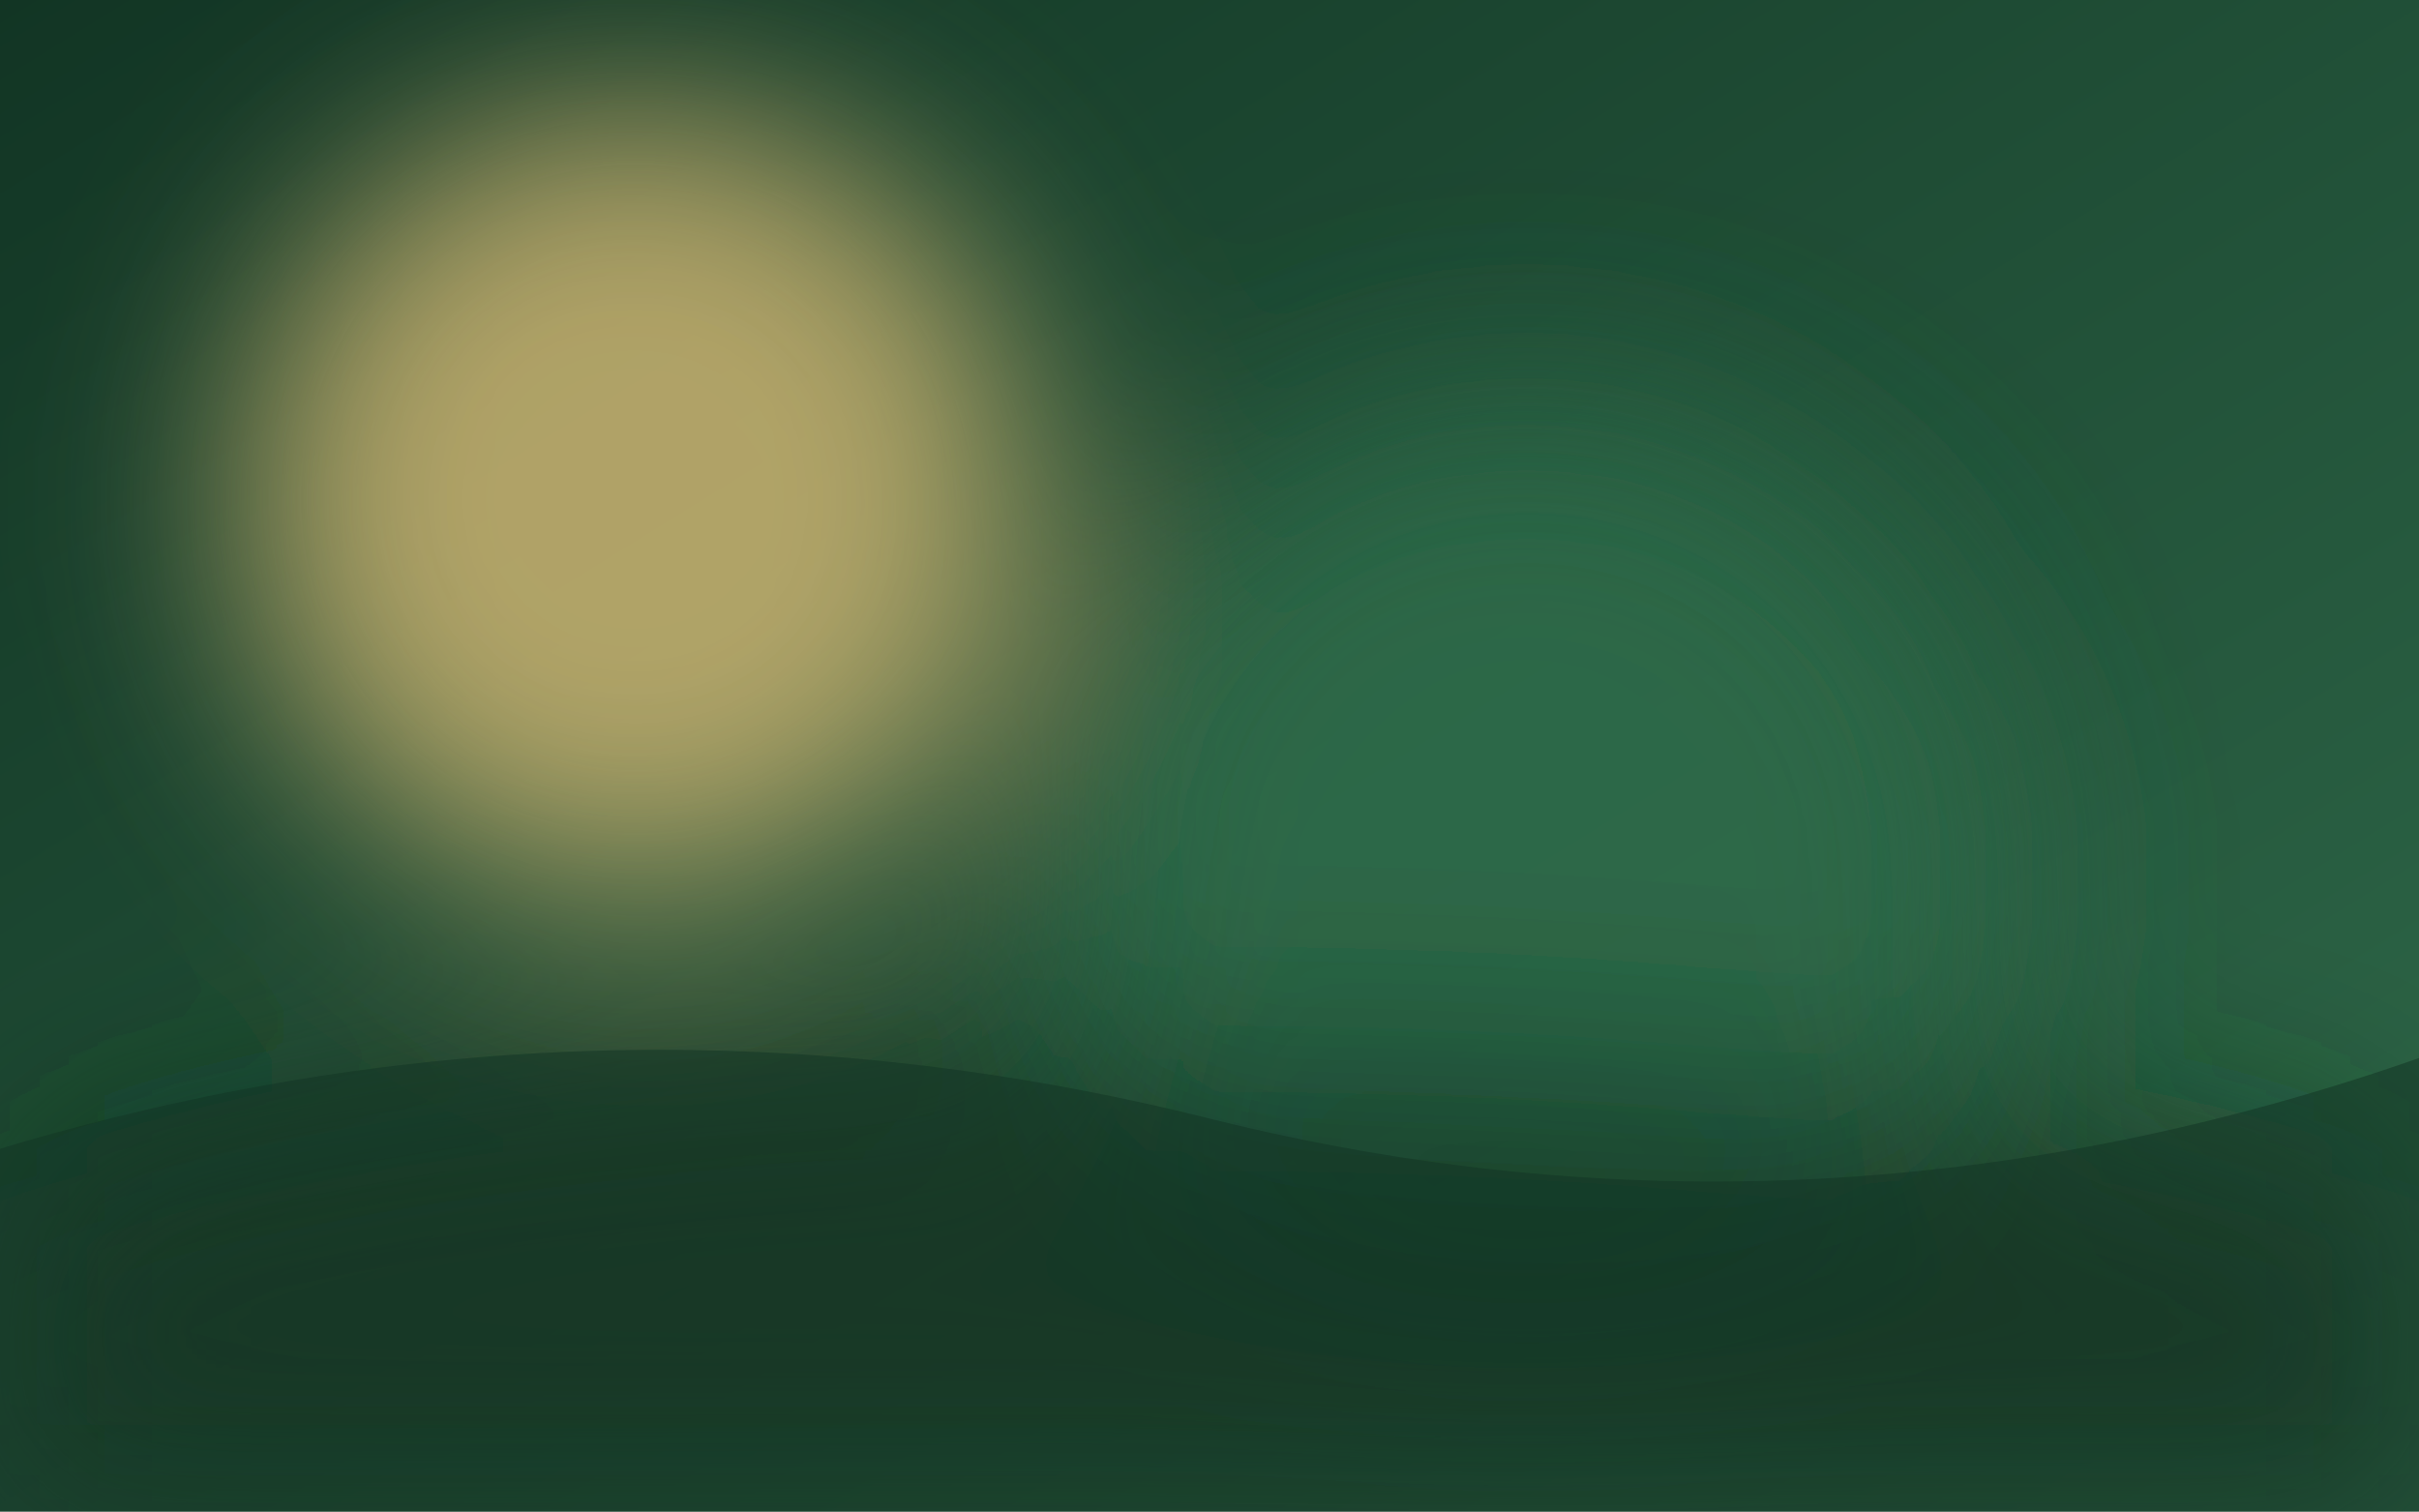
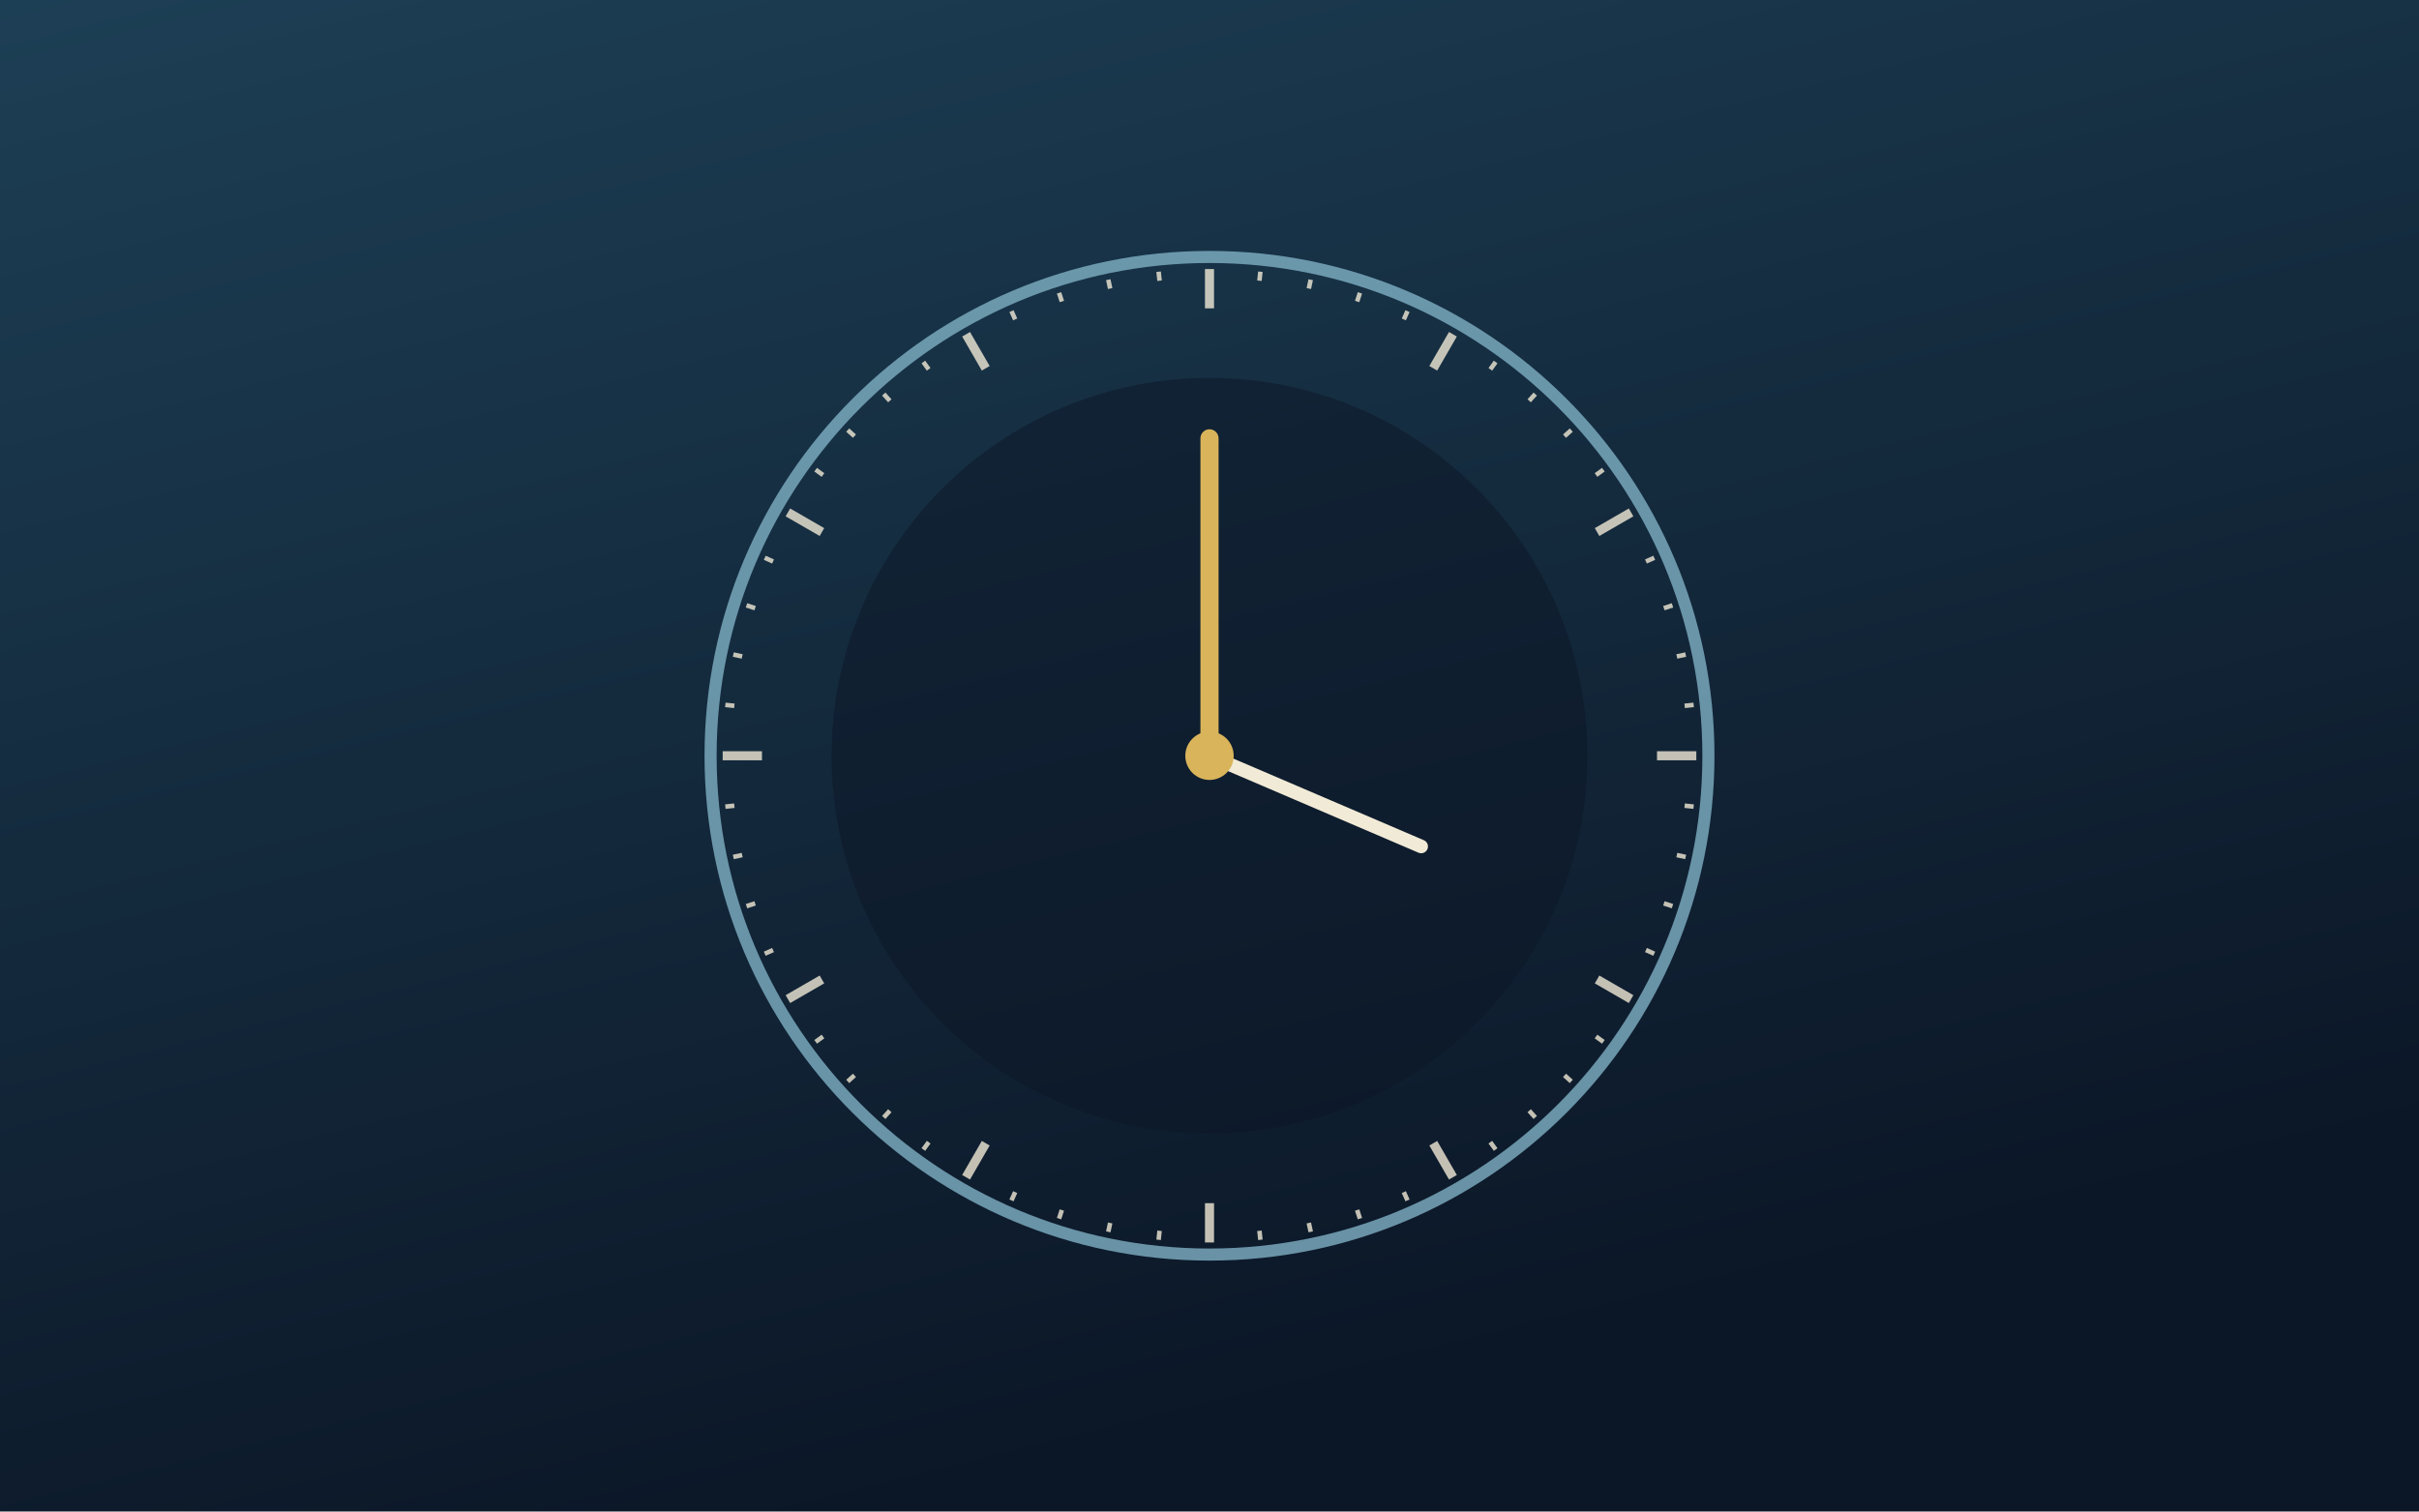
<svg xmlns="http://www.w3.org/2000/svg" width="1600" height="1000" viewBox="0 0 1600 1000">
  <defs>
+     <linearGradient id="g" x1="0" y1="0" x2="0.4" y2="1">
+       <stop offset="0" stop-color="#1d3f55" />
+       <stop offset="1" stop-color="#0b1626" />
+     </linearGradient>
    <filter id="b">
-       <feGaussianBlur stdDeviation="70" />
+       <feGaussianBlur stdDeviation="60" />
    </filter>
-     <linearGradient id="g" x1="0" y1="0" x2="1" y2="1">
-       <stop offset="0" stop-color="#123524" />
-       <stop offset="1" stop-color="#2f6a4a" />
-     </linearGradient>
  </defs>
  <rect width="1600" height="1000" fill="url(#g)" />
-   <g filter="url(#b)">
-     <circle cx="420" cy="330" r="260" fill="#e2c27a" opacity=".75" />
-     <circle cx="1010" cy="580" r="320" fill="#2f6a4a" opacity=".9" />
-     <ellipse cx="800" cy="900" rx="900" ry="200" fill="#123524" opacity=".8" />
-   </g>
-   <path d="M0 760 Q400 640 800 740 T1600 700 V1000 H0Z" fill="#123524" opacity=".55" />
+   <circle cx="800" cy="500" r="330" fill="none" stroke="#7fb0c4" stroke-width="8" opacity=".8" />
+   <circle cx="800" cy="500" r="250" fill="#0b1626" opacity=".5" />
+   <line x1="1096" y1="500" x2="1122" y2="500" stroke="#f1ead6" stroke-width="6" opacity=".8" />
+   <line x1="1114.269" y1="533.031" x2="1120.236" y2="533.658" stroke="#f1ead6" stroke-width="3" opacity=".8" />
+   <line x1="1109.095" y1="565.7" x2="1114.964" y2="566.948" stroke="#f1ead6" stroke-width="3" opacity=".8" />
+   <line x1="1100.534" y1="597.649" x2="1106.24" y2="599.503" stroke="#f1ead6" stroke-width="3" opacity=".8" />
+   <line x1="1088.68" y1="628.529" x2="1094.162" y2="630.969" stroke="#f1ead6" stroke-width="3" opacity=".8" />
+   <line x1="1056.344" y1="648" x2="1078.86" y2="661" stroke="#f1ead6" stroke-width="6" opacity=".8" />
+   <line x1="1055.649" y1="685.74" x2="1060.503" y2="689.267" stroke="#f1ead6" stroke-width="3" opacity=".8" />
+   <line x1="1034.834" y1="711.445" x2="1039.293" y2="715.46" stroke="#f1ead6" stroke-width="3" opacity=".8" />
+   <line x1="1011.445" y1="734.834" x2="1015.46" y2="739.293" stroke="#f1ead6" stroke-width="3" opacity=".8" />
+   <line x1="985.74" y1="755.649" x2="989.267" y2="760.503" stroke="#f1ead6" stroke-width="3" opacity=".8" />
+   <line x1="948" y1="756.344" x2="961" y2="778.86" stroke="#f1ead6" stroke-width="6" opacity=".8" />
+   <line x1="928.529" y1="788.68" x2="930.969" y2="794.162" stroke="#f1ead6" stroke-width="3" opacity=".8" />
+   <line x1="897.649" y1="800.534" x2="899.503" y2="806.24" stroke="#f1ead6" stroke-width="3" opacity=".8" />
+   <line x1="865.7" y1="809.095" x2="866.948" y2="814.964" stroke="#f1ead6" stroke-width="3" opacity=".8" />
+   <line x1="833.031" y1="814.269" x2="833.658" y2="820.236" stroke="#f1ead6" stroke-width="3" opacity=".8" />
+   <line x1="800" y1="796" x2="800" y2="822" stroke="#f1ead6" stroke-width="6" opacity=".8" />
+   <line x1="766.969" y1="814.269" x2="766.342" y2="820.236" stroke="#f1ead6" stroke-width="3" opacity=".8" />
+   <line x1="734.3" y1="809.095" x2="733.052" y2="814.964" stroke="#f1ead6" stroke-width="3" opacity=".8" />
+   <line x1="702.351" y1="800.534" x2="700.497" y2="806.24" stroke="#f1ead6" stroke-width="3" opacity=".8" />
+   <line x1="671.471" y1="788.68" x2="669.031" y2="794.162" stroke="#f1ead6" stroke-width="3" opacity=".8" />
+   <line x1="652" y1="756.344" x2="639" y2="778.86" stroke="#f1ead6" stroke-width="6" opacity=".8" />
+   <line x1="614.26" y1="755.649" x2="610.733" y2="760.503" stroke="#f1ead6" stroke-width="3" opacity=".8" />
+   <line x1="588.555" y1="734.834" x2="584.54" y2="739.293" stroke="#f1ead6" stroke-width="3" opacity=".8" />
+   <line x1="565.166" y1="711.445" x2="560.707" y2="715.46" stroke="#f1ead6" stroke-width="3" opacity=".8" />
+   <line x1="544.351" y1="685.74" x2="539.497" y2="689.267" stroke="#f1ead6" stroke-width="3" opacity=".8" />
+   <line x1="543.656" y1="648" x2="521.14" y2="661" stroke="#f1ead6" stroke-width="6" opacity=".8" />
+   <line x1="511.32" y1="628.529" x2="505.838" y2="630.969" stroke="#f1ead6" stroke-width="3" opacity=".8" />
+   <line x1="499.466" y1="597.649" x2="493.76" y2="599.503" stroke="#f1ead6" stroke-width="3" opacity=".8" />
+   <line x1="490.905" y1="565.7" x2="485.036" y2="566.948" stroke="#f1ead6" stroke-width="3" opacity=".8" />
+   <line x1="485.731" y1="533.031" x2="479.764" y2="533.658" stroke="#f1ead6" stroke-width="3" opacity=".8" />
+   <line x1="504" y1="500" x2="478" y2="500" stroke="#f1ead6" stroke-width="6" opacity=".8" />
+   <line x1="485.731" y1="466.969" x2="479.764" y2="466.342" stroke="#f1ead6" stroke-width="3" opacity=".8" />
+   <line x1="490.905" y1="434.3" x2="485.036" y2="433.052" stroke="#f1ead6" stroke-width="3" opacity=".8" />
+   <line x1="499.466" y1="402.351" x2="493.76" y2="400.497" stroke="#f1ead6" stroke-width="3" opacity=".8" />
+   <line x1="511.32" y1="371.471" x2="505.838" y2="369.031" stroke="#f1ead6" stroke-width="3" opacity=".8" />
+   <line x1="543.656" y1="352" x2="521.14" y2="339" stroke="#f1ead6" stroke-width="6" opacity=".8" />
+   <line x1="544.351" y1="314.26" x2="539.497" y2="310.733" stroke="#f1ead6" stroke-width="3" opacity=".8" />
+   <line x1="565.166" y1="288.555" x2="560.707" y2="284.54" stroke="#f1ead6" stroke-width="3" opacity=".8" />
+   <line x1="588.555" y1="265.166" x2="584.54" y2="260.707" stroke="#f1ead6" stroke-width="3" opacity=".8" />
+   <line x1="614.26" y1="244.351" x2="610.733" y2="239.497" stroke="#f1ead6" stroke-width="3" opacity=".8" />
+   <line x1="652" y1="243.656" x2="639" y2="221.14" stroke="#f1ead6" stroke-width="6" opacity=".8" />
+   <line x1="671.471" y1="211.32" x2="669.031" y2="205.838" stroke="#f1ead6" stroke-width="3" opacity=".8" />
+   <line x1="702.351" y1="199.466" x2="700.497" y2="193.76" stroke="#f1ead6" stroke-width="3" opacity=".8" />
+   <line x1="734.3" y1="190.905" x2="733.052" y2="185.036" stroke="#f1ead6" stroke-width="3" opacity=".8" />
+   <line x1="766.969" y1="185.731" x2="766.342" y2="179.764" stroke="#f1ead6" stroke-width="3" opacity=".8" />
+   <line x1="800" y1="204" x2="800" y2="178" stroke="#f1ead6" stroke-width="6" opacity=".8" />
+   <line x1="833.031" y1="185.731" x2="833.658" y2="179.764" stroke="#f1ead6" stroke-width="3" opacity=".8" />
+   <line x1="865.7" y1="190.905" x2="866.948" y2="185.036" stroke="#f1ead6" stroke-width="3" opacity=".8" />
+   <line x1="897.649" y1="199.466" x2="899.503" y2="193.76" stroke="#f1ead6" stroke-width="3" opacity=".8" />
+   <line x1="928.529" y1="211.32" x2="930.969" y2="205.838" stroke="#f1ead6" stroke-width="3" opacity=".8" />
+   <line x1="948" y1="243.656" x2="961" y2="221.14" stroke="#f1ead6" stroke-width="6" opacity=".8" />
+   <line x1="985.74" y1="244.351" x2="989.267" y2="239.497" stroke="#f1ead6" stroke-width="3" opacity=".8" />
+   <line x1="1011.445" y1="265.166" x2="1015.46" y2="260.707" stroke="#f1ead6" stroke-width="3" opacity=".8" />
+   <line x1="1034.834" y1="288.555" x2="1039.293" y2="284.54" stroke="#f1ead6" stroke-width="3" opacity=".8" />
+   <line x1="1055.649" y1="314.26" x2="1060.503" y2="310.733" stroke="#f1ead6" stroke-width="3" opacity=".8" />
+   <line x1="1056.344" y1="352" x2="1078.86" y2="339" stroke="#f1ead6" stroke-width="6" opacity=".8" />
+   <line x1="1088.68" y1="371.471" x2="1094.162" y2="369.031" stroke="#f1ead6" stroke-width="3" opacity=".8" />
+   <line x1="1100.534" y1="402.351" x2="1106.24" y2="400.497" stroke="#f1ead6" stroke-width="3" opacity=".8" />
+   <line x1="1109.095" y1="434.3" x2="1114.964" y2="433.052" stroke="#f1ead6" stroke-width="3" opacity=".8" />
+   <line x1="1114.269" y1="466.969" x2="1120.236" y2="466.342" stroke="#f1ead6" stroke-width="3" opacity=".8" />
+   <line x1="800" y1="500" x2="800" y2="290" stroke="#d9b45a" stroke-width="12" stroke-linecap="round" />
+   <line x1="800" y1="500" x2="940" y2="560" stroke="#f1ead6" stroke-width="9" stroke-linecap="round" />
+   <circle cx="800" cy="500" r="16" fill="#d9b45a" />
</svg>
